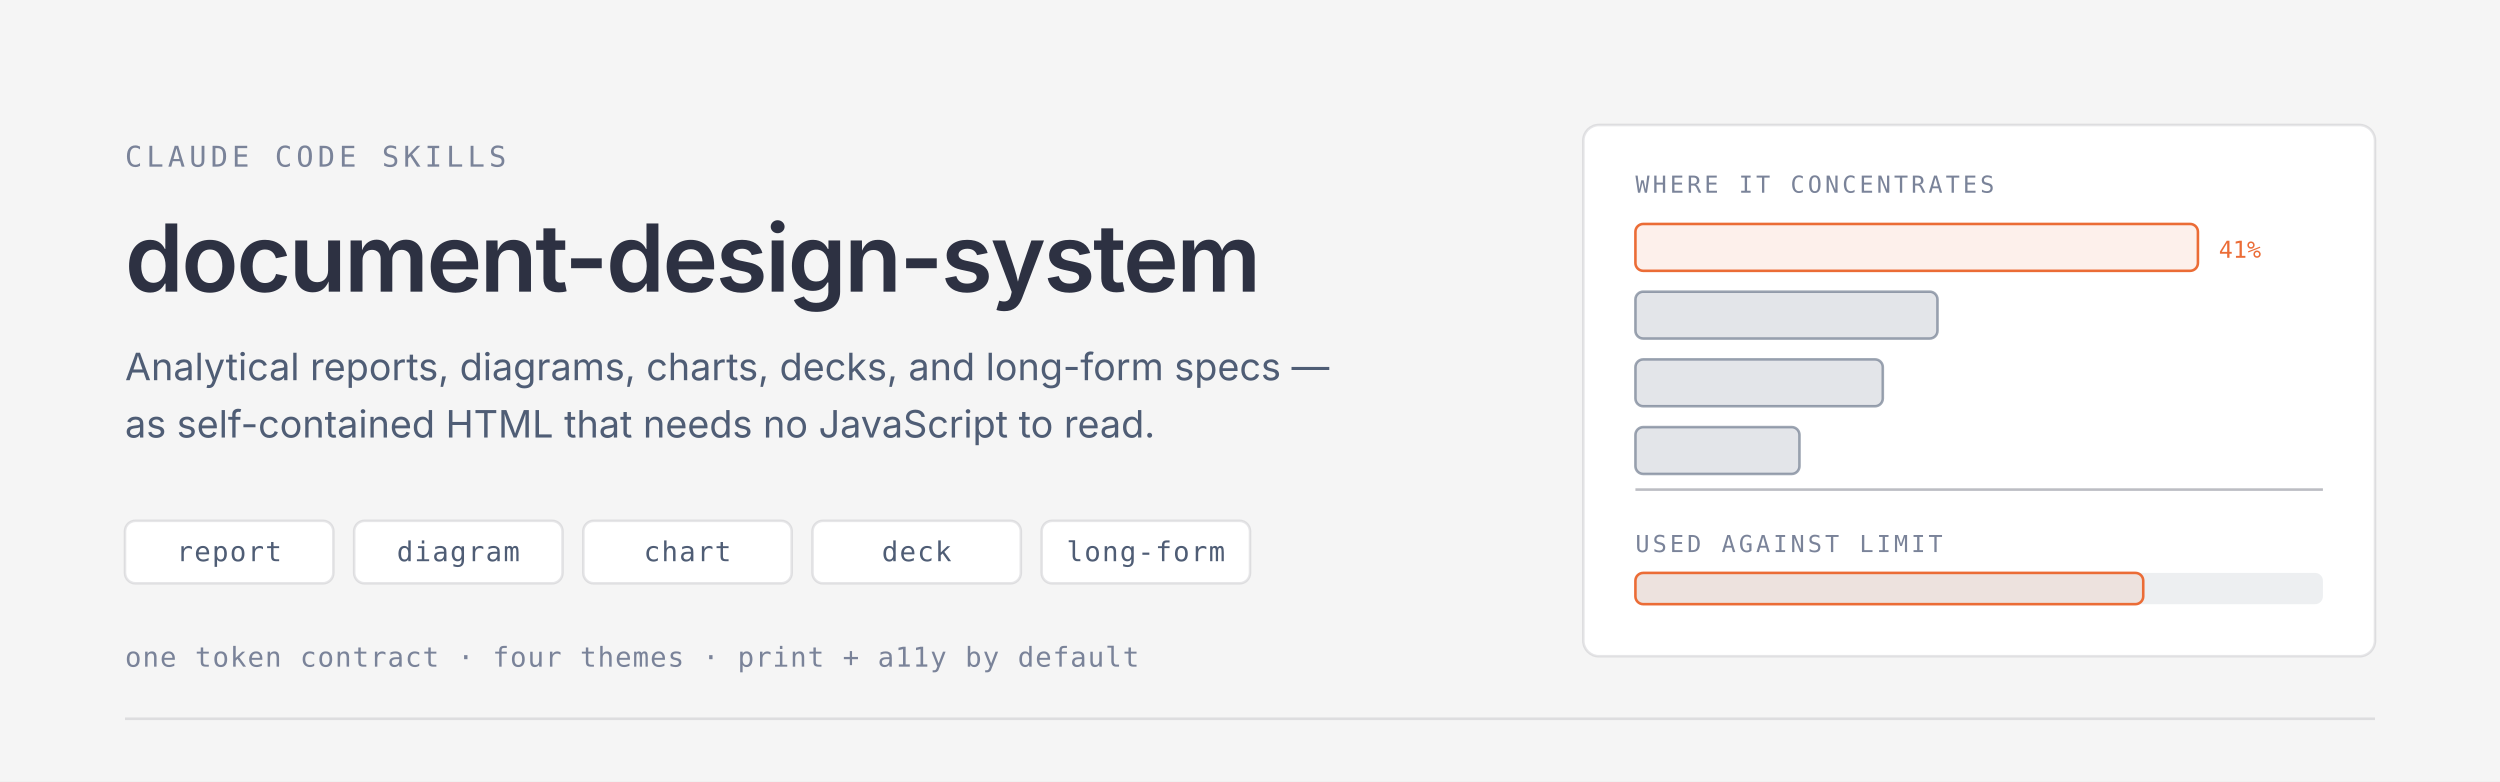
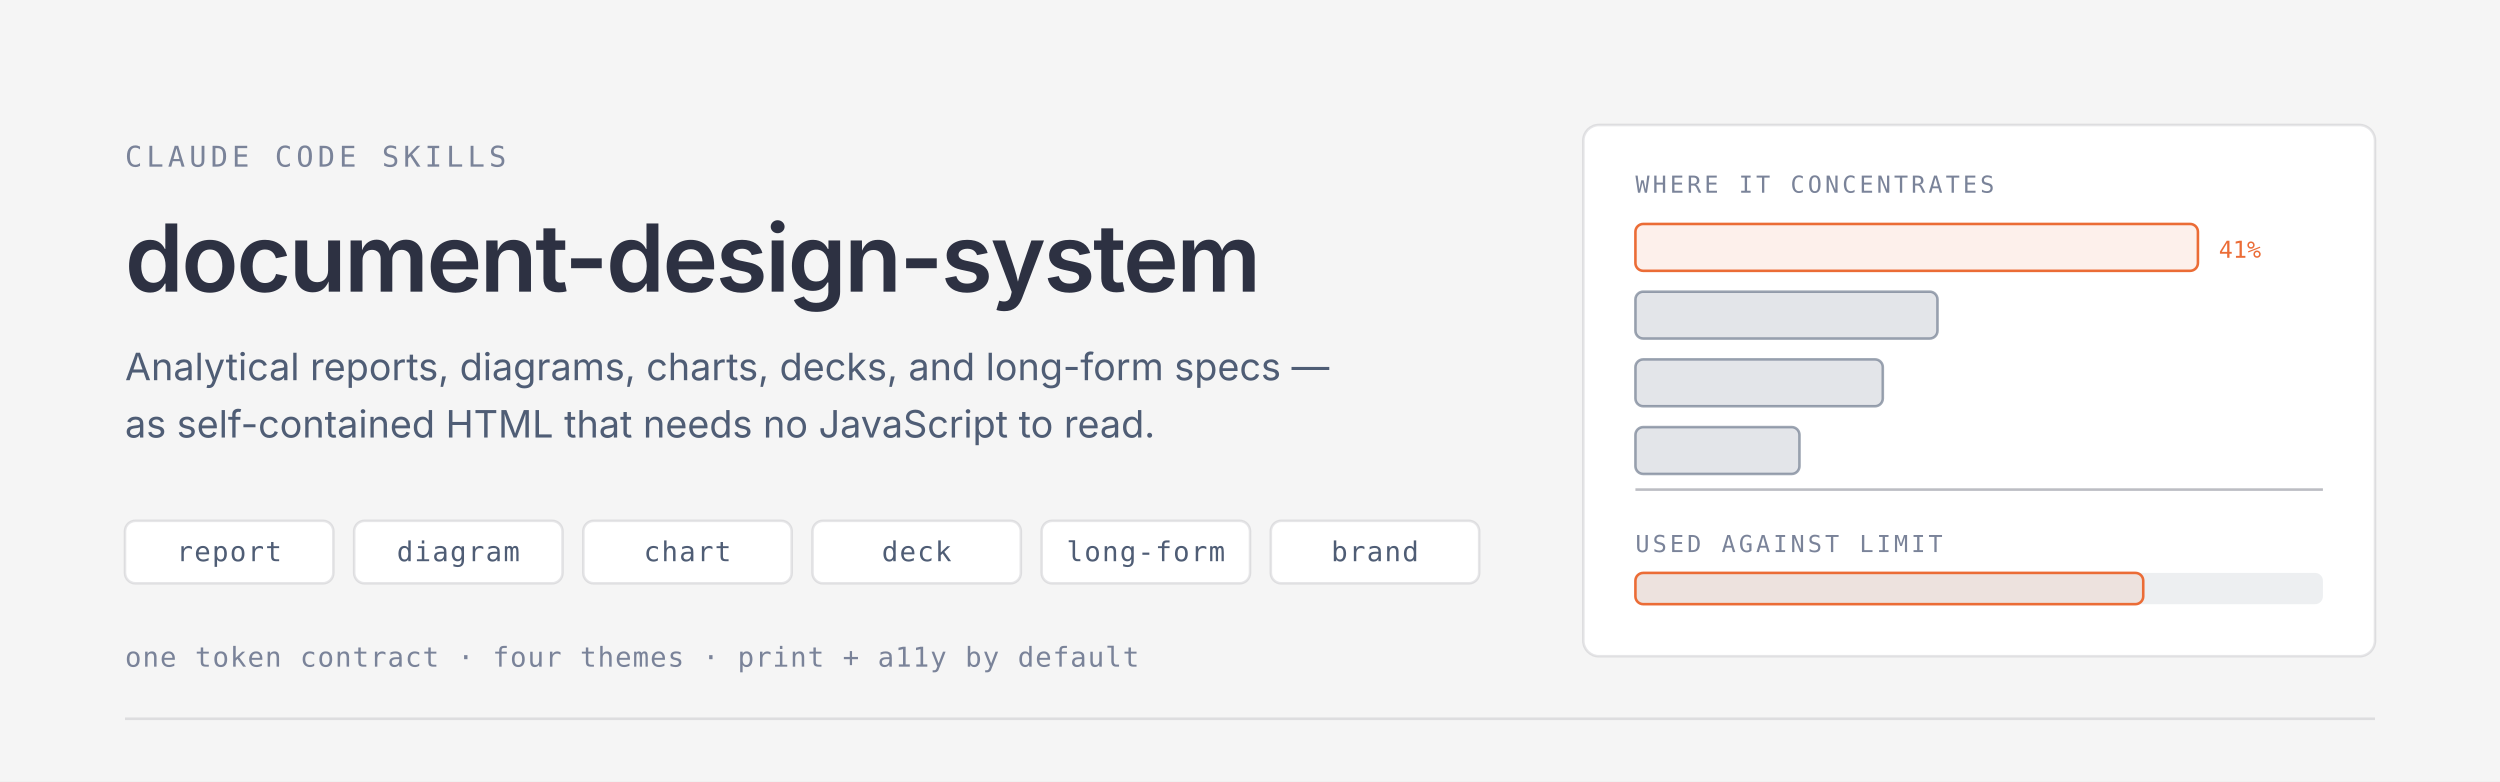
<svg xmlns="http://www.w3.org/2000/svg" viewBox="0 0 960 300" width="960" height="300" role="img" aria-labelledby="banner-title banner-desc">
  <style>
    .bg      { fill: #f5f5f5; }
    .surface { fill: #ffffff; }
    .muted-s { fill: #eeeeef; }
    .ink     { fill: #2d3142; }
    .muted   { fill: #4f5d75; }
    .soft    { fill: #7a8399; }
    .rule    { stroke: #2d3142; stroke-opacity: 0.12; }
    .rule-st { stroke: #2d3142; stroke-opacity: 0.32; }
    .accent  { fill: #eb6c36; }
    .accent-s{ stroke: #eb6c36; }
    .accent-t{ fill: #eb6c36; fill-opacity: 0.10; }
    .track   { fill: #4f5d75; fill-opacity: 0.10; }
    .bar     { fill: #4f5d75; fill-opacity: 0.16; stroke: #4f5d75; stroke-opacity: 0.55; }

    .display { font-family: 'Manrope', 'Inter', system-ui, -apple-system, 'Segoe UI', sans-serif; }
    .sans    { font-family: 'Inter', system-ui, -apple-system, 'Segoe UI', sans-serif; }
    .mono    { font-family: ui-monospace, SFMono-Regular, 'SF Mono', Menlo, monospace; }

    @media (prefers-color-scheme: dark) {
      .bg      { fill: #22252f; }
      .surface { fill: #2d3142; }
      .muted-s { fill: #363a4d; }
      .ink     { fill: #f5f5f5; }
      .muted   { fill: #c9cbd2; }
      .soft    { fill: #8e98ac; }
      .rule    { stroke: #f5f5f5; stroke-opacity: 0.14; }
      .rule-st { stroke: #f5f5f5; stroke-opacity: 0.30; }
      .accent  { fill: #f0875a; }
      .accent-s{ stroke: #f0875a; }
      .accent-t{ fill: #f0875a; fill-opacity: 0.14; }
      .track   { fill: #c9cbd2; fill-opacity: 0.12; }
      .bar     { fill: #c9cbd2; fill-opacity: 0.14; stroke: #c9cbd2; stroke-opacity: 0.45; }
    }
  </style>
  <rect class="bg" width="960" height="300" />
  <text class="mono soft" x="48" y="64" font-size="11" letter-spacing="1.6">CLAUDE CODE SKILLS</text>
  <text class="display ink" x="48" y="112" font-size="36" font-weight="600" letter-spacing="-0.8">document-design-system</text>
  <text class="sans muted" x="48" y="146" font-size="14.5">Analytical reports, diagrams, charts, decks, and long-form specs —</text>
  <text class="sans muted" x="48" y="168" font-size="14.5">as self-contained HTML that needs no JavaScript to read.</text>
  <g class="mono" font-size="10.5" letter-spacing="0.5">
    <rect x="48" y="200" width="80" height="24" rx="4" class="surface" />
    <rect x="48" y="200" width="80" height="24" rx="4" fill="none" class="rule" stroke-width="1" />
    <text x="88" y="215.5" class="muted" text-anchor="middle">report</text>
    <rect x="136" y="200" width="80" height="24" rx="4" class="surface" />
    <rect x="136" y="200" width="80" height="24" rx="4" fill="none" class="rule" stroke-width="1" />
    <text x="176" y="215.5" class="muted" text-anchor="middle">diagram</text>
    <rect x="224" y="200" width="80" height="24" rx="4" class="surface" />
    <rect x="224" y="200" width="80" height="24" rx="4" fill="none" class="rule" stroke-width="1" />
    <text x="264" y="215.5" class="muted" text-anchor="middle">chart</text>
    <rect x="312" y="200" width="80" height="24" rx="4" class="surface" />
    <rect x="312" y="200" width="80" height="24" rx="4" fill="none" class="rule" stroke-width="1" />
    <text x="352" y="215.5" class="muted" text-anchor="middle">deck</text>
    <rect x="400" y="200" width="80" height="24" rx="4" class="surface" />
    <rect x="400" y="200" width="80" height="24" rx="4" fill="none" class="rule" stroke-width="1" />
    <text x="440" y="215.5" class="muted" text-anchor="middle">long-form</text>
+     <rect x="488" y="200" width="80" height="24" rx="4" class="surface" />
+     <rect x="488" y="200" width="80" height="24" rx="4" fill="none" class="rule" stroke-width="1" />
+     <text x="528" y="215.5" class="muted" text-anchor="middle">brand</text>
  </g>
  <text class="mono soft" x="48" y="256" font-size="10.5" letter-spacing="0.4">one token contract  ·  four themes  ·  print + a11y by default</text>
  <g>
    <rect x="608" y="48" width="304" height="204" rx="6" class="surface" />
    <rect x="608" y="48" width="304" height="204" rx="6" fill="none" class="rule" stroke-width="1" />
    <text class="mono soft" x="628" y="74" font-size="9" letter-spacing="1.2">WHERE IT CONCENTRATES</text>
    <rect x="628" y="86" width="216" height="18" rx="3" class="accent-t" />
    <rect x="628" y="86" width="216" height="18" rx="3" fill="none" class="accent-s" stroke-width="1" />
    <text class="mono accent" x="852" y="99" font-size="9">41%</text>
    <rect x="628" y="112" width="116" height="18" rx="3" class="bar" stroke-width="1" />
    <rect x="628" y="138" width="95" height="18" rx="3" class="bar" stroke-width="1" />
    <rect x="628" y="164" width="63" height="18" rx="3" class="bar" stroke-width="1" />
    <path d="M628 188 H 892" class="rule-st" stroke-width="1" fill="none" />
    <text class="mono soft" x="628" y="212" font-size="9" letter-spacing="1.2">USED AGAINST LIMIT</text>
    <rect x="628" y="220" width="264" height="12" rx="3" class="track" />
    <rect x="628" y="220" width="195" height="12" rx="3" class="accent-t" />
    <rect x="628" y="220" width="195" height="12" rx="3" fill="none" class="accent-s" stroke-width="1" />
  </g>
  <path d="M48 276 H 912" class="rule" stroke-width="1" fill="none" />
</svg>
